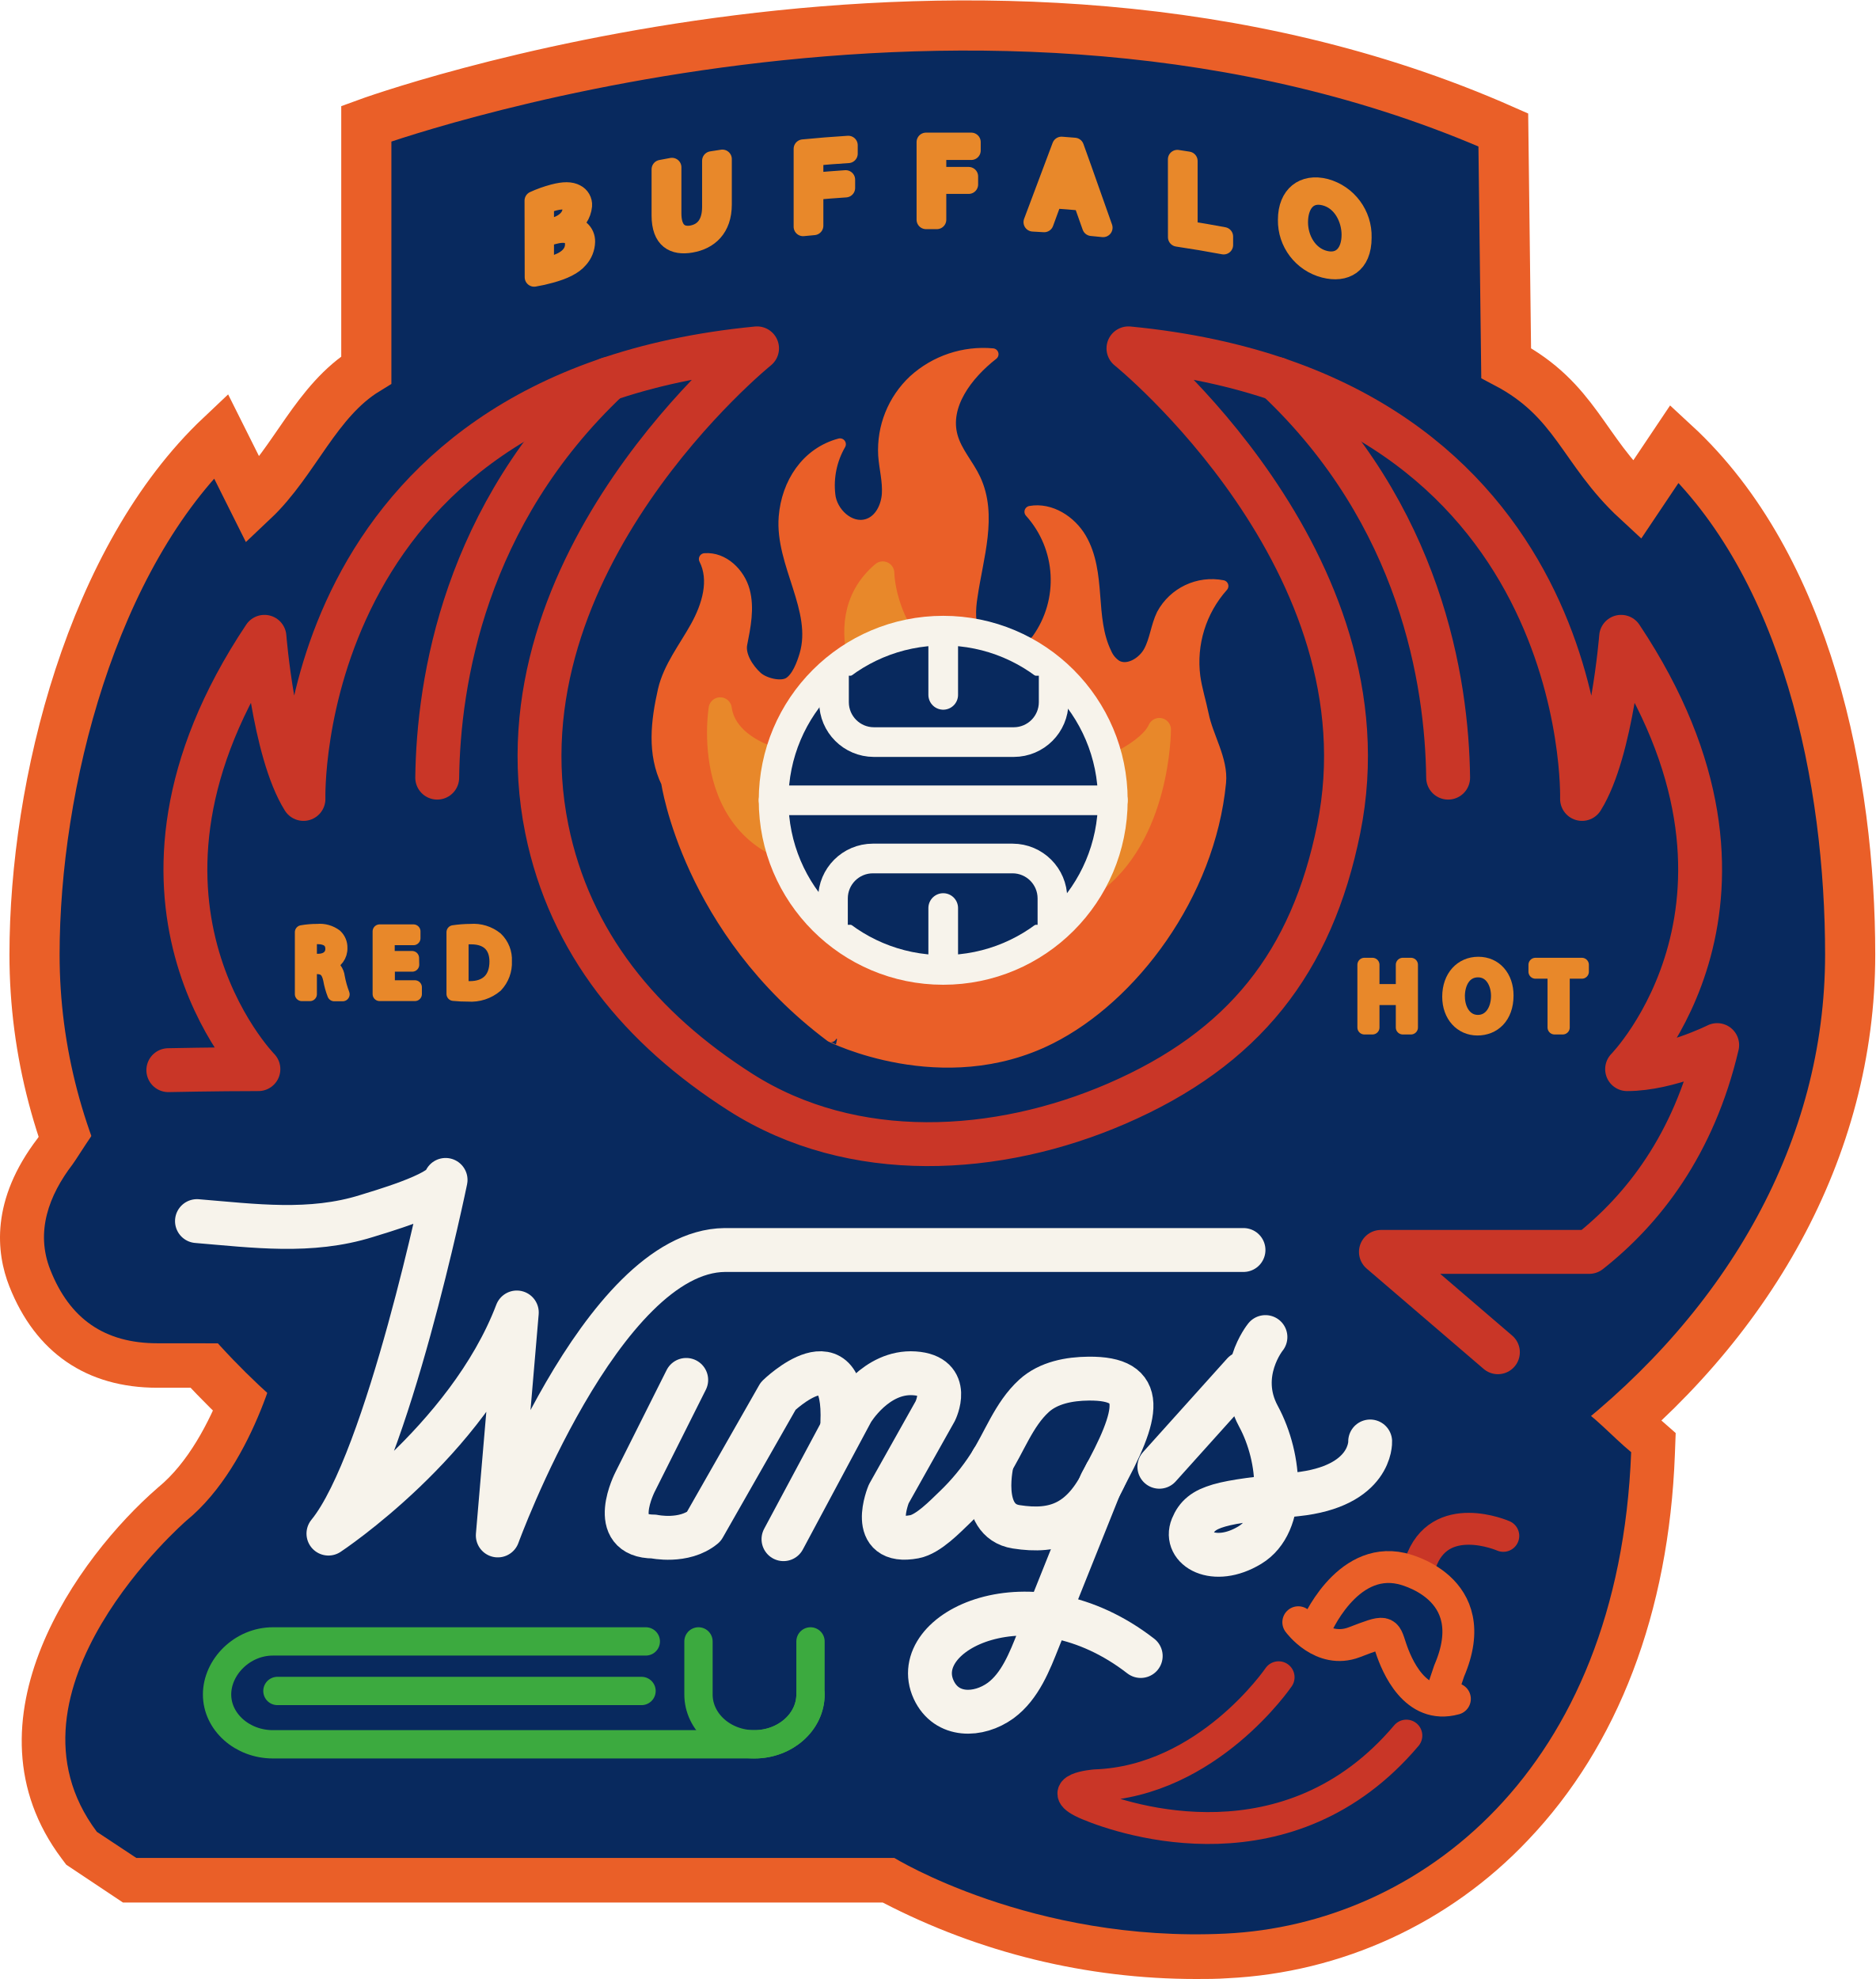
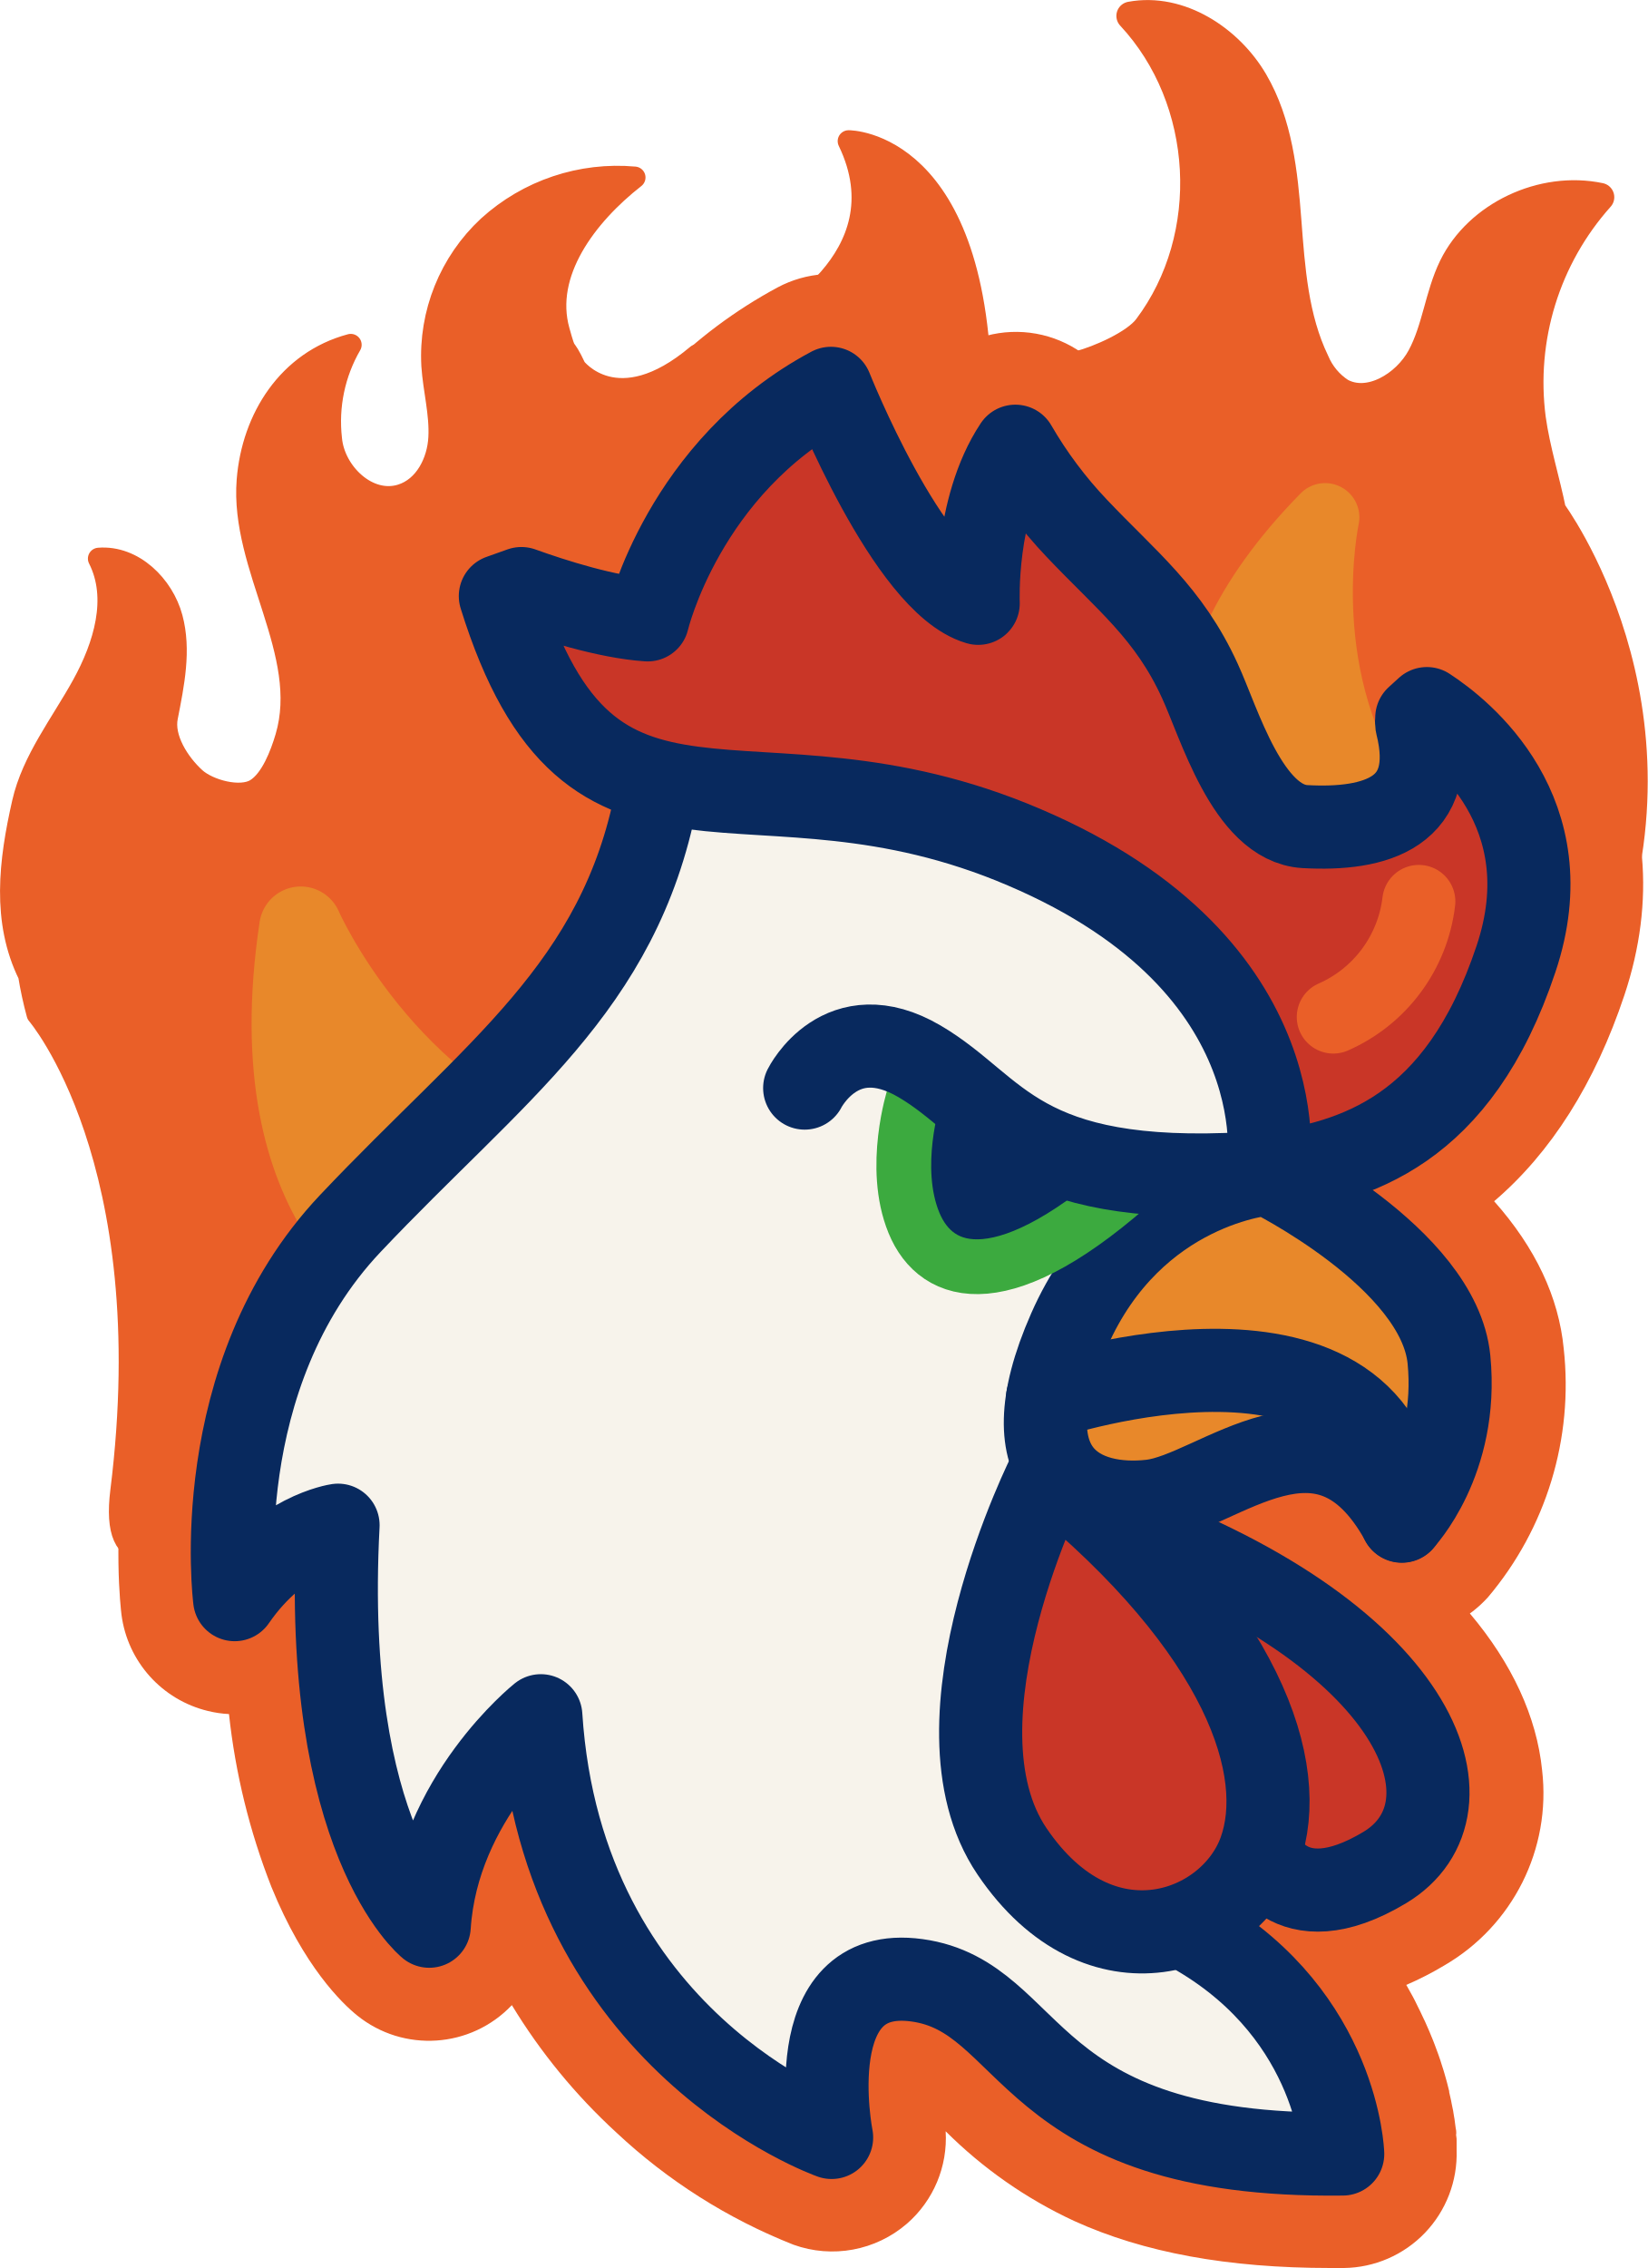
- <svg xmlns="http://www.w3.org/2000/svg" id="Layer_1" data-name="Layer 1" version="1.1" width="347.03" height="366.213">
+ <svg xmlns="http://www.w3.org/2000/svg" id="Layer_1" data-name="Layer 1" version="1.1" width="234.904" height="323.287">
  <defs id="defs4">
-     <style id="style2">.cls-16{fill:#08295e}.cls-13{stroke:#ea5f28}.cls-10,.cls-11,.cls-12,.cls-13,.cls-14,.cls-15,.cls-16,.cls-7,.cls-8{stroke-linecap:round;stroke-linejoin:round}.cls-15,.cls-7,.cls-8{fill:#e8882a;stroke:#e8882a}.cls-7{stroke-width:4.29px}.cls-8{stroke-width:2.59px}.cls-10,.cls-11,.cls-12,.cls-13,.cls-14{fill:none}.cls-10{stroke:#3caa3f;stroke-width:5.24px}.cls-11,.cls-16{stroke:#f7f3eb}.cls-11,.cls-14{stroke-width:8.12px}.cls-12,.cls-14{stroke:#c93627}.cls-12,.cls-13{stroke-width:5.9px}.cls-15{stroke-width:3.5px}.cls-16{stroke-width:5.49px}</style>
+     <style id="style2">.cls-22,.cls-23{stroke-linecap:round;stroke-linejoin:round;fill:none;stroke-width:11.85px;stroke:#08295e}.cls-23{fill:#c93627}</style>
  </defs>
-   <path d="M307.05 262.503c-1.09-.91-2.19-1.94-3.36-3a52 52 0 0 0-8.43-6.85c-4.37-2.69-8.91-3.66-12.92-4.51a29.77 29.77 0 0 1-7.28-2.16c-5.34-2.83-8.26-9.84-11.34-17.26-2.3-5.54-4.68-11.27-8.39-16.16-8.03-10.64-24.34-15.43-36.14-15.43H21.33c-5.6 0-8.69 4.76-13.36 12-.46.71-.82 1.28-1 1.51-8.75 11.44-7.68 21.21-5.24 27.4 4.84 12.27 14.31 18.76 27.4 18.76h12.06c-2.48 6.4-6.41 13.94-11.9 18.42l-.18.16c-14.48 12.57-36.82 43.09-17.69 68.56l.84 1.12 10.5 7h140.6a125.79 125.79 0 0 0 58 14.15c1.89 0 3.83 0 5.78-.14a81.94 81.94 0 0 0 55.61-25.54c16.69-17.48 26.09-42.15 27.2-71.35l.15-4z" id="path168" style="fill:#ea5f28" />
-   <path d="m278.2 24.043.53 43.14c12.93 6.8 14.15 16.11 24.17 25.37l7-10.44c24.62 22.72 32.49 62.5 32.49 94.53 0 72.13-75.2 130.61-168 130.61s-168-58.48-168-130.61c0-31.48 10.61-73.49 34.47-96l6 12c7.71-7.28 11.62-18.47 20.93-24.19v-45.57s113.58-41.64 210.41 1.16z" id="path170" style="fill:#08295e;stroke:#ea5f28;stroke-width:9.28px;stroke-miterlimit:10" />
-   <path d="M194.33 192.133c15.11-7.57 29.46-26.51 31.48-47.34.41-4.2-2.37-8.39-3.21-12.56-.48-2.35-1.22-4.64-1.55-7a21.12 21.12 0 0 1 5.19-16.79 10.4 10.4 0 0 0-11.14 5.28c-1.06 2.18-1.25 4.7-2.4 6.84-1.15 2.14-4 3.85-6.12 2.65a5.18 5.18 0 0 1-1.93-2.31c-1.61-3.3-1.85-7-2.13-10.68-.28-3.68-.67-7.39-2.53-10.57-1.86-3.18-5.6-5.62-9.32-4.95a18.88 18.88 0 0 1 1.32 23.65c-.94 1.24-3.67 2.43-5.2 2.84-2.55.67-5.25-1.09-6.36-3.39-1.11-2.3-1-5-.6-7.48 1.05-7.26 3.71-14.94.58-21.62-1.27-2.72-3.44-5-4.25-7.92-1.61-5.75 2.73-11.49 7.54-15.24a19.07 19.07 0 0 0-14.55 4.88 17.59 17.59 0 0 0-5.55 13.83c.17 2.39.83 4.76.68 7.15-.15 2.39-1.41 5-3.78 5.7-3.3 1-6.68-2.22-7-5.55a15.26 15.26 0 0 1 1.95-9.35c-6.19 1.66-9.76 7.29-10.26 13.45-.7 8.68 6.31 17.18 3.83 25.55-.5 1.7-1.45 4.26-3 5.2-1.55.94-4.71.1-6-1.11-1.63-1.48-3.23-4-2.82-6.11.64-3.26 1.34-6.63.48-9.84-.86-3.21-3.83-6.16-7.26-5.89 2 3.93.55 8.67-1.59 12.53-2.14 3.86-5 7.46-6 11.73-1.31 5.8-2 11.74.61 17.1 0 0 3.91 27.17 30.34 46.95-.02 0 20.66 10.37 40.55.37z" id="path172" style="fill:#ea5f28;stroke:#ea5f28;stroke-width:2.17px;stroke-linecap:round;stroke-linejoin:round" />
-   <path class="cls-7" d="M204.7 142.333s8-3.19 9.85-7.33c0 0 0 19.81-12.78 28.72" id="path174" style="fill:#e8882a;stroke:#e8882a;stroke-width:4.29px;stroke-linecap:round;stroke-linejoin:round" />
-   <path class="cls-7" d="M163.36 131.803s-11.2-16.27 0-25.77c0 0 0 12.14 12.21 20.49" id="path176" style="fill:#e8882a;stroke:#e8882a;stroke-width:4.29px;stroke-linecap:round;stroke-linejoin:round" />
-   <path class="cls-7" d="M143.16 140.463s-8.92-2.28-9.88-9.28c0 0-4.61 27.68 22.66 27.68" id="path178" style="fill:#e8882a;stroke:#e8882a;stroke-width:4.29px;stroke-linecap:round;stroke-linejoin:round" />
-   <path class="cls-8" d="M253.99 178.533v4.86h5.61v-4.86h1.51v11.6h-1.51v-5.44h-5.61v5.44h-1.5v-11.6z" id="path180" style="fill:#e8882a;stroke:#e8882a;stroke-width:2.59px;stroke-linecap:round;stroke-linejoin:round" />
-   <path class="cls-8" d="M278.8 184.213c0 4-2.43 6.11-5.39 6.11-2.96 0-5.22-2.37-5.22-5.88 0-3.69 2.29-6.1 5.39-6.1 3.1 0 5.22 2.43 5.22 5.87zm-9 .19c0 2.48 1.35 4.7 3.7 4.7s3.72-2.19 3.72-4.82c0-2.31-1.2-4.72-3.7-4.72s-3.73 2.29-3.73 4.84z" id="path182" style="fill:#e8882a;stroke:#e8882a;stroke-width:2.59px;stroke-linecap:round;stroke-linejoin:round" />
-   <path class="cls-8" d="M287.68 179.813h-3.53v-1.28h8.59v1.28h-3.54v10.32h-1.52z" id="path184" style="fill:#e8882a;stroke:#e8882a;stroke-width:2.59px;stroke-linecap:round;stroke-linejoin:round" />
-   <path d="M52.16 248.593s-4.55 22.06-17.7 32.83c0 0-36.17 31.4-16.53 57.56l7.3 4.83h140.28s25.47 15.71 61.27 14c35.8-1.71 72.83-30.05 75.08-89.09-3.62-3-6.81-6.73-10.85-9.21-6-3.72-13.56-3.14-19.75-6.42-12.74-6.75-14.25-25-22.4-35.69-6.17-8.14-19.71-12.21-29.67-12.21H21.33c-1.57 0-6.89 8.95-7.9 10.27-4.39 5.74-6.9 12.47-4.13 19.49 3.59 9.11 10.05 13.62 19.85 13.62z" id="path186" style="fill:#08295e" />
-   <path class="cls-10" d="M149.99 313.563v0c0 5.07-4.66 9.22-10.35 9.22H50.51c-5.69 0-10.34-4.15-10.34-9.22v0c0-5.08 4.65-9.82 10.34-9.82h69" id="path188" style="fill:none;stroke:#3caa3f;stroke-width:5.24px;stroke-linecap:round;stroke-linejoin:round" />
-   <path class="cls-10" d="M129.26 303.743v9.82c0 5.09 4.63 9.22 10.34 9.22s10.39-4.13 10.39-9.22v-9.82" id="path190" style="fill:none;stroke:#3caa3f;stroke-width:5.24px;stroke-linecap:round;stroke-linejoin:round" />
-   <path class="cls-10" id="line192" style="fill:none;stroke:#3caa3f;stroke-width:5.24px;stroke-linecap:round;stroke-linejoin:round" d="M118.72 312.913H51.34" />
-   <path class="cls-11" d="M36.45 225.963c10.58.87 21 2.31 31.39-.94 2-.64 14.08-4.06 14.62-6.68 0 0-10.72 52.08-21.68 65.45 0 0 25.76-17 34.86-40.92l-3.52 41.26s19.15-52.58 42-52.82h96" id="path194" style="fill:none;stroke:#f7f3eb;stroke-width:8.12px;stroke-linecap:round;stroke-linejoin:round" />
-   <path class="cls-11" d="m126.99 255.353-9.45 18.85s-5.24 10.13 3.45 10.13c0 0 5.57 1.21 9.23-1.8l13.8-24.21s12.65-12.27 11.86 5.06" id="path196" style="fill:none;stroke:#f7f3eb;stroke-width:8.12px;stroke-linecap:round;stroke-linejoin:round" />
-   <path class="cls-11" d="m144.99 284.823 12.68-23.69s4.43-7.48 11.54-7c7.11.48 3.86 7 3.86 7l-8.6 15.32s-4 9.56 4.74 7.92c2.59-.48 5.71-3.76 7.48-5.45a42.92 42.92 0 0 0 6.43-7.8c2.73-4.21 4.45-9.36 8.22-12.81 2.7-2.47 6.59-3.17 10.13-3.2 10.77-.1 9.58 6.21 2.29 19.33l-6.69 16.69-4.9 12.24c-1.59 4-3.37 8.66-7 11.32-4.08 2.95-10 3.11-12.38-2-5-10.83 17.9-22.07 38.31-6.25" id="path198" style="fill:none;stroke:#f7f3eb;stroke-width:8.12px;stroke-linecap:round;stroke-linejoin:round" />
-   <path class="cls-11" d="M183.63 270.283s-2.8 11.12 4.42 12.25c7.22 1.13 12.52-.61 16.65-9.83" id="path200" style="fill:none;stroke:#f7f3eb;stroke-width:8.12px;stroke-linecap:round;stroke-linejoin:round" />
-   <path class="cls-11" id="line202" style="fill:none;stroke:#f7f3eb;stroke-width:8.12px;stroke-linecap:round;stroke-linejoin:round" d="m214.55 271.423 15.56-17.31" />
-   <path class="cls-11" d="M234.18 247.423s-5.54 6.81-1.3 14.64c4.24 7.83 5.05 19.85-1.59 23.86-6.64 4.01-12.28.59-10.65-3.39 1.63-3.98 5.22-4.54 19.26-6 14.04-1.46 13.66-9.79 13.66-9.79" id="path204" style="fill:none;stroke:#f7f3eb;stroke-width:8.12px;stroke-linecap:round;stroke-linejoin:round" />
-   <path class="cls-12" d="M236.62 310.373s-13.09 19.26-33.92 20c0 0-8.23.65-1.27 3.56 6.96 2.91 37.17 12.86 58.83-12.76" id="path206" style="fill:none;stroke:#c93627;stroke-width:5.9px;stroke-linecap:round;stroke-linejoin:round" />
-   <path class="cls-12" d="M278.2 284.213s-11.9-5.21-15.36 5.14" id="path208" style="fill:none;stroke:#c93627;stroke-width:5.9px;stroke-linecap:round;stroke-linejoin:round" />
-   <path class="cls-13" d="M243.46 301.333s5.56-13.42 15.89-11.08c0 0 15.59 3.26 8.83 18.95l-.93 2.77" id="path210" style="fill:none;stroke:#ea5f28;stroke-width:5.9px;stroke-linecap:round;stroke-linejoin:round" />
-   <path class="cls-13" d="M240.26 300.193s4.36 6 10.37 3.7c6.01-2.3 5.69-2.17 6.76 1.05 1.07 3.22 4.44 11.48 11.85 9.43" id="path212" style="fill:none;stroke:#ea5f28;stroke-width:5.9px;stroke-linecap:round;stroke-linejoin:round" />
-   <path class="cls-8" d="M55.86 172.503a16 16 0 0 1 2.87-.24 4.79 4.79 0 0 1 3.36.95 2.91 2.91 0 0 1 .91 2.2 3 3 0 0 1-2.19 3v.05a2.92 2.92 0 0 1 1.71 2.35 18.1 18.1 0 0 0 .89 3.18h-1.55a14.48 14.48 0 0 1-.77-2.77c-.35-1.6-1-2.2-2.33-2.26h-1.41v5h-1.49zm1.49 5.29h1.53c1.6 0 2.62-.88 2.62-2.2 0-1.5-1.08-2.16-2.67-2.17a6.84 6.84 0 0 0-1.48.13z" id="path214" style="fill:#e8882a;stroke:#e8882a;stroke-width:2.59px;stroke-linecap:round;stroke-linejoin:round" />
-   <path class="cls-8" d="M76.29 178.513h-4.51v4.18h5v1.26h-6.53v-11.6h6.27v1.26h-4.77v3.66h4.51z" id="path216" style="fill:#e8882a;stroke:#e8882a;stroke-width:2.59px;stroke-linecap:round;stroke-linejoin:round" />
-   <path class="cls-8" d="M83.92 172.503a22.55 22.55 0 0 1 3.18-.24 6.62 6.62 0 0 1 4.7 1.45 5.36 5.36 0 0 1 1.64 4.16 6.13 6.13 0 0 1-1.67 4.51 7.14 7.14 0 0 1-5.13 1.67 25.93 25.93 0 0 1-2.72-.13zm1.5 10.26a9.18 9.18 0 0 0 1.51.09c3.2 0 4.94-1.79 4.94-4.92 0-2.74-1.53-4.48-4.7-4.48a8.1 8.1 0 0 0-1.75.16z" id="path218" style="fill:#e8882a;stroke:#e8882a;stroke-width:2.59px;stroke-linecap:round;stroke-linejoin:round" />
-   <path class="cls-14" d="M31.15 198.033s8.89-.19 16.67-.19c0 0-31.13-31.69 1.12-80 0 0 1.66 21.13 7.22 30 0 0-2.22-75.05 83.94-83.38 0 0-48.91 39.46-38.91 88.94 4.26 21.05 17.39 36.95 35.84 48.71 20.84 13.29 47.63 11.63 69.59 2.13 23.57-10.19 36.13-26.18 41.12-50.84 10-49.48-38.91-88.94-38.91-88.94 86.16 8.33 83.94 83.38 83.94 83.38 5.56-8.89 7.23-30 7.23-30 32.24 48.36 1.11 80 1.11 80 7.78 0 16.67-4.45 16.67-4.45-4.34 18.47-13.78 30.48-23.67 38.27h-38.56l21.65 18.57" id="path220" style="fill:none;stroke:#c93627;stroke-width:8.12px;stroke-linecap:round;stroke-linejoin:round" />
-   <path class="cls-14" d="M80.91 143.903c.23-17.75 5-48.63 31.71-73.78" id="path222" style="fill:none;stroke:#c93627;stroke-width:8.12px;stroke-linecap:round;stroke-linejoin:round" />
-   <path class="cls-14" d="M267.99 143.903c-.22-17.75-5-48.63-31.7-73.78" id="path224" style="fill:none;stroke:#c93627;stroke-width:8.12px;stroke-linecap:round;stroke-linejoin:round" />
-   <path class="cls-15" d="M98.82 37.133a22.33 22.33 0 0 1 3.57-1.28c2-.53 3.23-.49 4.16 0a2.28 2.28 0 0 1 1.27 2.22 4.79 4.79 0 0 1-2.57 3.82v0a2.77 2.77 0 0 1 3.13 2.82 4.87 4.87 0 0 1-1.28 3.2c-1 1.19-2.78 2.05-5.25 2.72a27.64 27.64 0 0 1-3 .67zm1.95 5.36 1.78-.49c2.07-.55 3.28-1.89 3.28-3.27 0-1.69-1.35-2-3.33-1.48a10.07 10.07 0 0 0-1.73.6zm0 6.9a13.09 13.09 0 0 0 1.64-.36c2-.55 3.9-1.73 3.9-3.82s-1.78-2.33-3.92-1.75l-1.62.44z" id="path226" style="fill:#e8882a;stroke:#e8882a;stroke-width:3.5px;stroke-linecap:round;stroke-linejoin:round" />
-   <path class="cls-15" d="M124.35 30.953v8.53c0 3.22 1.52 4.3 3.58 4 2.28-.39 3.75-2 3.75-5.21v-8.53l2-.31v8.4c0 4.42-2.5 6.61-5.83 7.18-3.15.54-5.52-.68-5.52-5.15v-8.53z" id="path228" style="fill:#e8882a;stroke:#e8882a;stroke-width:3.5px;stroke-linecap:round;stroke-linejoin:round" />
-   <path class="cls-15" d="M148.62 27.543c3.34-.32 5-.45 8.36-.67v1.56c-2.55.16-3.82.26-6.36.49v4.78c2.35-.2 3.53-.3 5.88-.46v1.54c-2.35.16-3.53.25-5.88.46v6.52l-2 .19z" id="path230" style="fill:#e8882a;stroke:#e8882a;stroke-width:3.5px;stroke-linecap:round;stroke-linejoin:round" />
-   <path class="cls-15" d="M171.37 26.293h8.37v1.56h-6.37v4.79h5.89v1.49h-5.89v6.52h-2z" id="path232" style="fill:#e8882a;stroke:#e8882a;stroke-width:3.5px;stroke-linecap:round;stroke-linejoin:round" />
-   <path class="cls-15" d="m194.85 36.803-1.62 4.42-2.07-.12c2.11-5.64 3.17-8.45 5.28-14.06l2.41.19c2.14 5.9 3.14 8.9 5.29 14.9l-2.13-.21-1.66-4.68c-2.2-.2-3.3-.29-5.5-.44zm5.09-1c-.61-1.72-.92-2.57-1.52-4.28-.35-1-.58-1.84-.81-2.69v0c-.23.83-.48 1.69-.78 2.54l-1.52 4.06c1.82.08 2.76.15 4.68.32z" id="path234" style="fill:#e8882a;stroke:#e8882a;stroke-width:3.5px;stroke-linecap:round;stroke-linejoin:round" />
-   <path class="cls-15" d="m217.88 29.483 2 .31v12.85c2.63.42 4 .65 6.57 1.13v1.56c-3.42-.63-5.13-.92-8.56-1.44z" id="path236" style="fill:#e8882a;stroke:#e8882a;stroke-width:3.5px;stroke-linecap:round;stroke-linejoin:round" />
-   <path class="cls-15" d="M252.08 43.973c0 5-3.16 6.68-7 5.69a9.12 9.12 0 0 1-6.84-9c0-4.57 3-6.89 7.06-5.84a9.22 9.22 0 0 1 6.78 9.15zm-11.77-2.84c0 3.08 1.76 6.24 4.85 7 3.09.76 4.86-1.42 4.86-4.69 0-2.86-1.57-6.3-4.84-7.14-3.27-.84-4.87 1.68-4.87 4.83z" id="path238" style="fill:#e8882a;stroke:#e8882a;stroke-width:3.5px;stroke-linecap:round;stroke-linejoin:round" />
-   <circle class="cls-16" cx="174.55" cy="148.093" r="31.39" id="circle240" style="fill:#08295e;stroke:#f7f3eb;stroke-width:5.49px;stroke-linecap:round;stroke-linejoin:round" />
-   <path class="cls-16" id="line242" style="fill:#08295e;stroke:#f7f3eb;stroke-width:5.49px;stroke-linecap:round;stroke-linejoin:round" d="M143.16 148.093h62.78" />
-   <path class="cls-16" d="M194.99 125.043v4.91a7.39 7.39 0 0 1-7.37 7.37h-25.91a7.39 7.39 0 0 1-7.37-7.37v-4.91" id="path244" style="fill:#08295e;stroke:#f7f3eb;stroke-width:5.49px;stroke-linecap:round;stroke-linejoin:round" />
-   <path class="cls-16" d="M154.15 171.133v-4.9a7.39 7.39 0 0 1 7.37-7.37h25.87a7.39 7.39 0 0 1 7.37 7.37v4.9" id="path246" style="fill:#08295e;stroke:#f7f3eb;stroke-width:5.49px;stroke-linecap:round;stroke-linejoin:round" />
-   <path class="cls-16" id="line248" style="fill:#08295e;stroke:#f7f3eb;stroke-width:5.49px;stroke-linecap:round;stroke-linejoin:round" d="M174.55 168.033v10.56" />
-   <path class="cls-16" id="line250" style="fill:#08295e;stroke:#f7f3eb;stroke-width:5.49px;stroke-linecap:round;stroke-linejoin:round" d="M174.55 118.023v10.56" />
+   <path d="M228.118 136.407c13.84-35.76-6.86-63.54-6.86-63.54-.89-4.41-2.28-8.73-2.9-13.19a39.64 39.64 0 0 1 9.76-31.57c-8.21-1.73-17.37 2.61-20.95 9.93-2 4.1-2.36 8.83-4.53 12.86-2.17 4.03-7.43 7.25-11.51 5a9.61 9.61 0 0 1-3.62-4.34c-3-6.21-3.48-13.25-4-20.08-.52-6.83-1.26-13.91-4.76-19.88-3.5-5.97-10.54-10.63-17.54-9.33 11.13 11.94 12.19 31.46 2.41 44.45-1.76 2.35-6.9 4.58-9.79 5.34l-2 17.17" id="path252" style="fill:#ea5f28;stroke:#ea5f28;stroke-width:4.08px;stroke-linecap:round;stroke-linejoin:round" />
+   <path d="M231.608 141.827c4.46-13.39 3.31-26.48-3.33-37.86a51.18 51.18 0 0 0-16-16.63 16.31 16.31 0 0 0-19.83 1.63l-1.44 1.32a16.38 16.38 0 0 0-3.29 4.19c-.6-1.48-1.16-2.89-1.76-4.21-4.69-10.26-10.62-16.19-16.37-21.93-1.36-1.37-2.78-2.78-4.17-4.26a45.42 45.42 0 0 1-6.43-8.56 16.29 16.29 0 0 0-24.59-4.42c-.25-.59-.49-1.18-.72-1.76a16.29 16.29 0 0 0-22.81-8.37 69 69 0 0 0-28.31 28.51c-.85-.28-1.75-.59-2.67-.92a16.28 16.28 0 0 0-10.89 0l-3 1.07a16.29 16.29 0 0 0-10.16 20.22c4.45 14.31 10.53 24.08 18.94 30.36-4.55 11.09-12.75 19.19-24 30.24-4 4-8.21 8.1-12.64 12.78-25.65 27.12-21 65.31-20.82 66.92a16.28 16.28 0 0 0 12.33 13.74 15.72 15.72 0 0 0 3 .44 95.22 95.22 0 0 0 6.05 24.64c4.62 11.36 10.08 16.59 12.22 18.32a16.3 16.3 0 0 0 22.06-1.47 83.17 83.17 0 0 0 14.89 18.15 79.73 79.73 0 0 0 25.26 16 16.3 16.3 0 0 0 16.18-3 16.14 16.14 0 0 0 5.52-13.17 64.06 64.06 0 0 0 18.31 12.78c9.92 4.51 21.89 6.71 36.54 6.71h1.93a16.27 16.27 0 0 0 16.07-16.78v-1.32c0-.23 0-.46-.05-.69-.05-.23 0-.27 0-.41 0-.14 0-.44-.07-.66l-.06-.44-.09-.68c0-.15-.05-.31-.07-.46l-.12-.73c0-.15-.06-.3-.08-.45-.02-.15-.11-.55-.17-.83-.06-.28-.05-.25-.07-.38-.09-.41-.18-.83-.28-1.25a.93.93 0 0 1 0-.13c-.09-.38-.19-.77-.29-1.15l-.12-.44c-.08-.29-.16-.58-.25-.88l-.15-.51c-.09-.28-.17-.56-.27-.84-.1-.28-.11-.36-.17-.54-.06-.18-.19-.56-.29-.85l-.2-.54c-.1-.3-.21-.59-.33-.89-.12-.3-.13-.34-.2-.52-.13-.34-.27-.69-.41-1-.06-.13-.11-.26-.16-.39l-.63-1.43-.13-.26c-.18-.4-.37-.79-.56-1.19l-.25-.5-.49-1-.3-.57c-.16-.3-.33-.6-.5-.9l-.33-.59-.09-.15a45.75 45.75 0 0 0 5.46-2.8 28.37 28.37 0 0 0 13.91-27.8c-.77-7.64-4.3-15.24-10.3-22.35l.34-.25.1-.07.52-.43.19-.16c.14-.12.28-.24.41-.37l.23-.22.34-.34.08-.08.36-.38a46.93 46.93 0 0 0 10.81-35.46c-.71-7.3-4-14.33-9.92-21 8.08-6.9 14.37-16.77 18.58-29.4z" id="path254" style="fill:#ea5f28" />
+   <path d="M99.408 50.627c-11.45 9.65-17.37 1.83-17.37 1.83-1.82-3.89-1.21-1.18-2.36-5.3-2.31-8.25 3.91-16.47 10.8-21.86a27.34 27.34 0 0 0-20.85 7 25.18 25.18 0 0 0-8 19.83c.23 3.43 1.18 6.82 1 10.25-.18 3.43-2 7.12-5.42 8.19-4.73 1.48-9.57-3.19-10-8a21.83 21.83 0 0 1 2.8-13.42c-8.88 2.38-14 10.45-14.71 19.29-1 12.45 9.05 24.63 5.49 36.65-.72 2.43-2.09 6.09-4.31 7.45-2.22 1.36-6.74.14-8.66-1.59-2.34-2.12-4.64-5.73-4-8.77.91-4.67 1.92-9.51.68-14.11-1.24-4.6-5.49-8.83-10.41-8.44 2.86 5.63.79 12.43-2.28 18s-7.16 10.7-8.55 16.82c-1.89 8.32-2.93 16.84.87 24.53a54.83 54.83 0 0 0 1.21 5.58s17.85 20.74 11.94 68c-5.91 47.26 122.56-117.74 122.56-117.74l-30.41-48.24s19.72-9.56 11.56-26.46c0 0 18.85-.12 18.85 37.29" id="path256" style="fill:#ea5f28;stroke:#ea5f28;stroke-width:3.11px;stroke-linecap:round;stroke-linejoin:round" />
+   <path d="M59.128 182.967s-22.45-9.55-16.25-50.68c0 0 11.79 27 38.79 35.49" id="path258" style="fill:#e8882a;stroke:#e8882a;stroke-width:11.85px;stroke-linecap:round;stroke-linejoin:round" />
+   <path d="M175.248 115.457s-10.38-17.23 13.68-41.71c0 0-5.15 23.7 8.76 42.46" id="path260" style="fill:#e8882a;stroke:#e8882a;stroke-width:9.77px;stroke-linecap:round;stroke-linejoin:round" />
+   <path d="M93.568 113.687c-5.3 27.11-23 38.9-43.61 60.7-20.61 21.8-16.5 53.63-16.5 53.63 6.49-9.43 14.74-10.61 14.74-10.61-2.36 44.79 13 57.16 13 57.16 1.18-18.27 15.91-30 15.91-30 3 46.55 41.46 60.11 41.46 60.11s-4.92-24.75 12.17-22.4c17.09 2.35 14.73 25.34 60.7 24.76 0 0-.59-19.45-20.63-31.24l-1.46-32.62-9-42.91 20.48-23.12s7.41-41.88-34.77-56.34l-39.89-7.07" id="path262" style="fill:#f7f3eb" />
+   <path class="cls-22" d="M93.568 113.687c-5.3 27.11-23 38.9-43.61 60.7-20.61 21.8-16.5 53.63-16.5 53.63 6.49-9.43 14.74-10.61 14.74-10.61-2.36 44.79 13 57.16 13 57.16 1.18-18.27 15.91-30 15.91-30 3 46.55 41.46 60.11 41.46 60.11s-4.92-24.75 12.17-22.4c17.09 2.35 14.73 25.34 60.7 24.76 0 0-.59-19.45-20.63-31.24" id="path264" style="fill:none;stroke:#08295e;stroke-width:11.85px;stroke-linecap:round;stroke-linejoin:round" />
+   <path class="cls-23" d="M71.338 84.967c13.07 42 35.37 19 74.68 35.8 40.08 17.09 34.77 46.56 34.77 46.56 12.38-1.77 27.11-5.9 35.36-30.65 7-20.89-7.91-32.54-12.71-35.67l-1.44 1.31a3.39 3.39 0 0 0 0 .94c3.16 12.55-5.84 15.13-15.93 14.57-8.18-.46-12.26-14.87-15-20.78-4.43-9.7-10.43-14.23-17.56-21.76a62.33 62.33 0 0 1-8.74-11.68c-5.89 8.84-5.3 22.39-5.3 22.39-10-2.94-21-30.64-21-30.64-21 11.2-26.13 33-26.13 33-5.85-.39-13.5-2.84-18-4.46z" id="path266" style="fill:#c93627;stroke:#08295e;stroke-width:11.85px;stroke-linecap:round;stroke-linejoin:round" />
+   <path d="M180.788 167.317s-19.14 1.39-28.34 22.27 2.12 25.48 11.68 24.38c9.56-1.1 24.77-17 35.74 2.83 0 0 8.14-8.49 6.72-23-1.42-14.51-25.8-26.48-25.8-26.48z" id="path268" style="fill:#e8882a;stroke:#08295e;stroke-width:11.85px;stroke-linecap:round;stroke-linejoin:round" />
+   <path class="cls-22" d="M149.358 199.247s48.67-16.28 50.51 17.59" id="path270" style="fill:none;stroke:#08295e;stroke-width:11.85px;stroke-linecap:round;stroke-linejoin:round" />
+   <path class="cls-23" d="M179.618 263.897s3.82 10.7 17.81 2.31c13.99-8.39 5.56-33.48-39.64-49.37" id="path272" style="fill:#c93627;stroke:#08295e;stroke-width:11.85px;stroke-linecap:round;stroke-linejoin:round" />
+   <path d="M130.298 156.287s-3.24 10.08 0 18 13 10.94 32.42-6.78" id="path274" style="fill:#08295e;stroke:#3caa3f;stroke-width:7.81px;stroke-miterlimit:10" />
+   <path class="cls-23" d="M149.698 209.777s-18 35.53-5.41 54.12c12.59 18.59 31.14 11.62 35.33 0 4.19-11.62-2.2-31.55-29.92-54.12z" id="path276" style="fill:#c93627;stroke:#08295e;stroke-width:11.85px;stroke-linecap:round;stroke-linejoin:round" />
+   <path class="cls-22" d="M114.728 155.097s5.18-10.36 16.36-3.82c11.18 6.54 14 17.9 46.81 16" id="path278" style="fill:none;stroke:#08295e;stroke-width:11.85px;stroke-linecap:round;stroke-linejoin:round" />
+   <path d="M190.098 144.967a20.65 20.65 0 0 0 12.19-16.47" id="path280" style="fill:none;stroke:#ea5f28;stroke-width:10.42px;stroke-linecap:round;stroke-linejoin:round" />
</svg>
